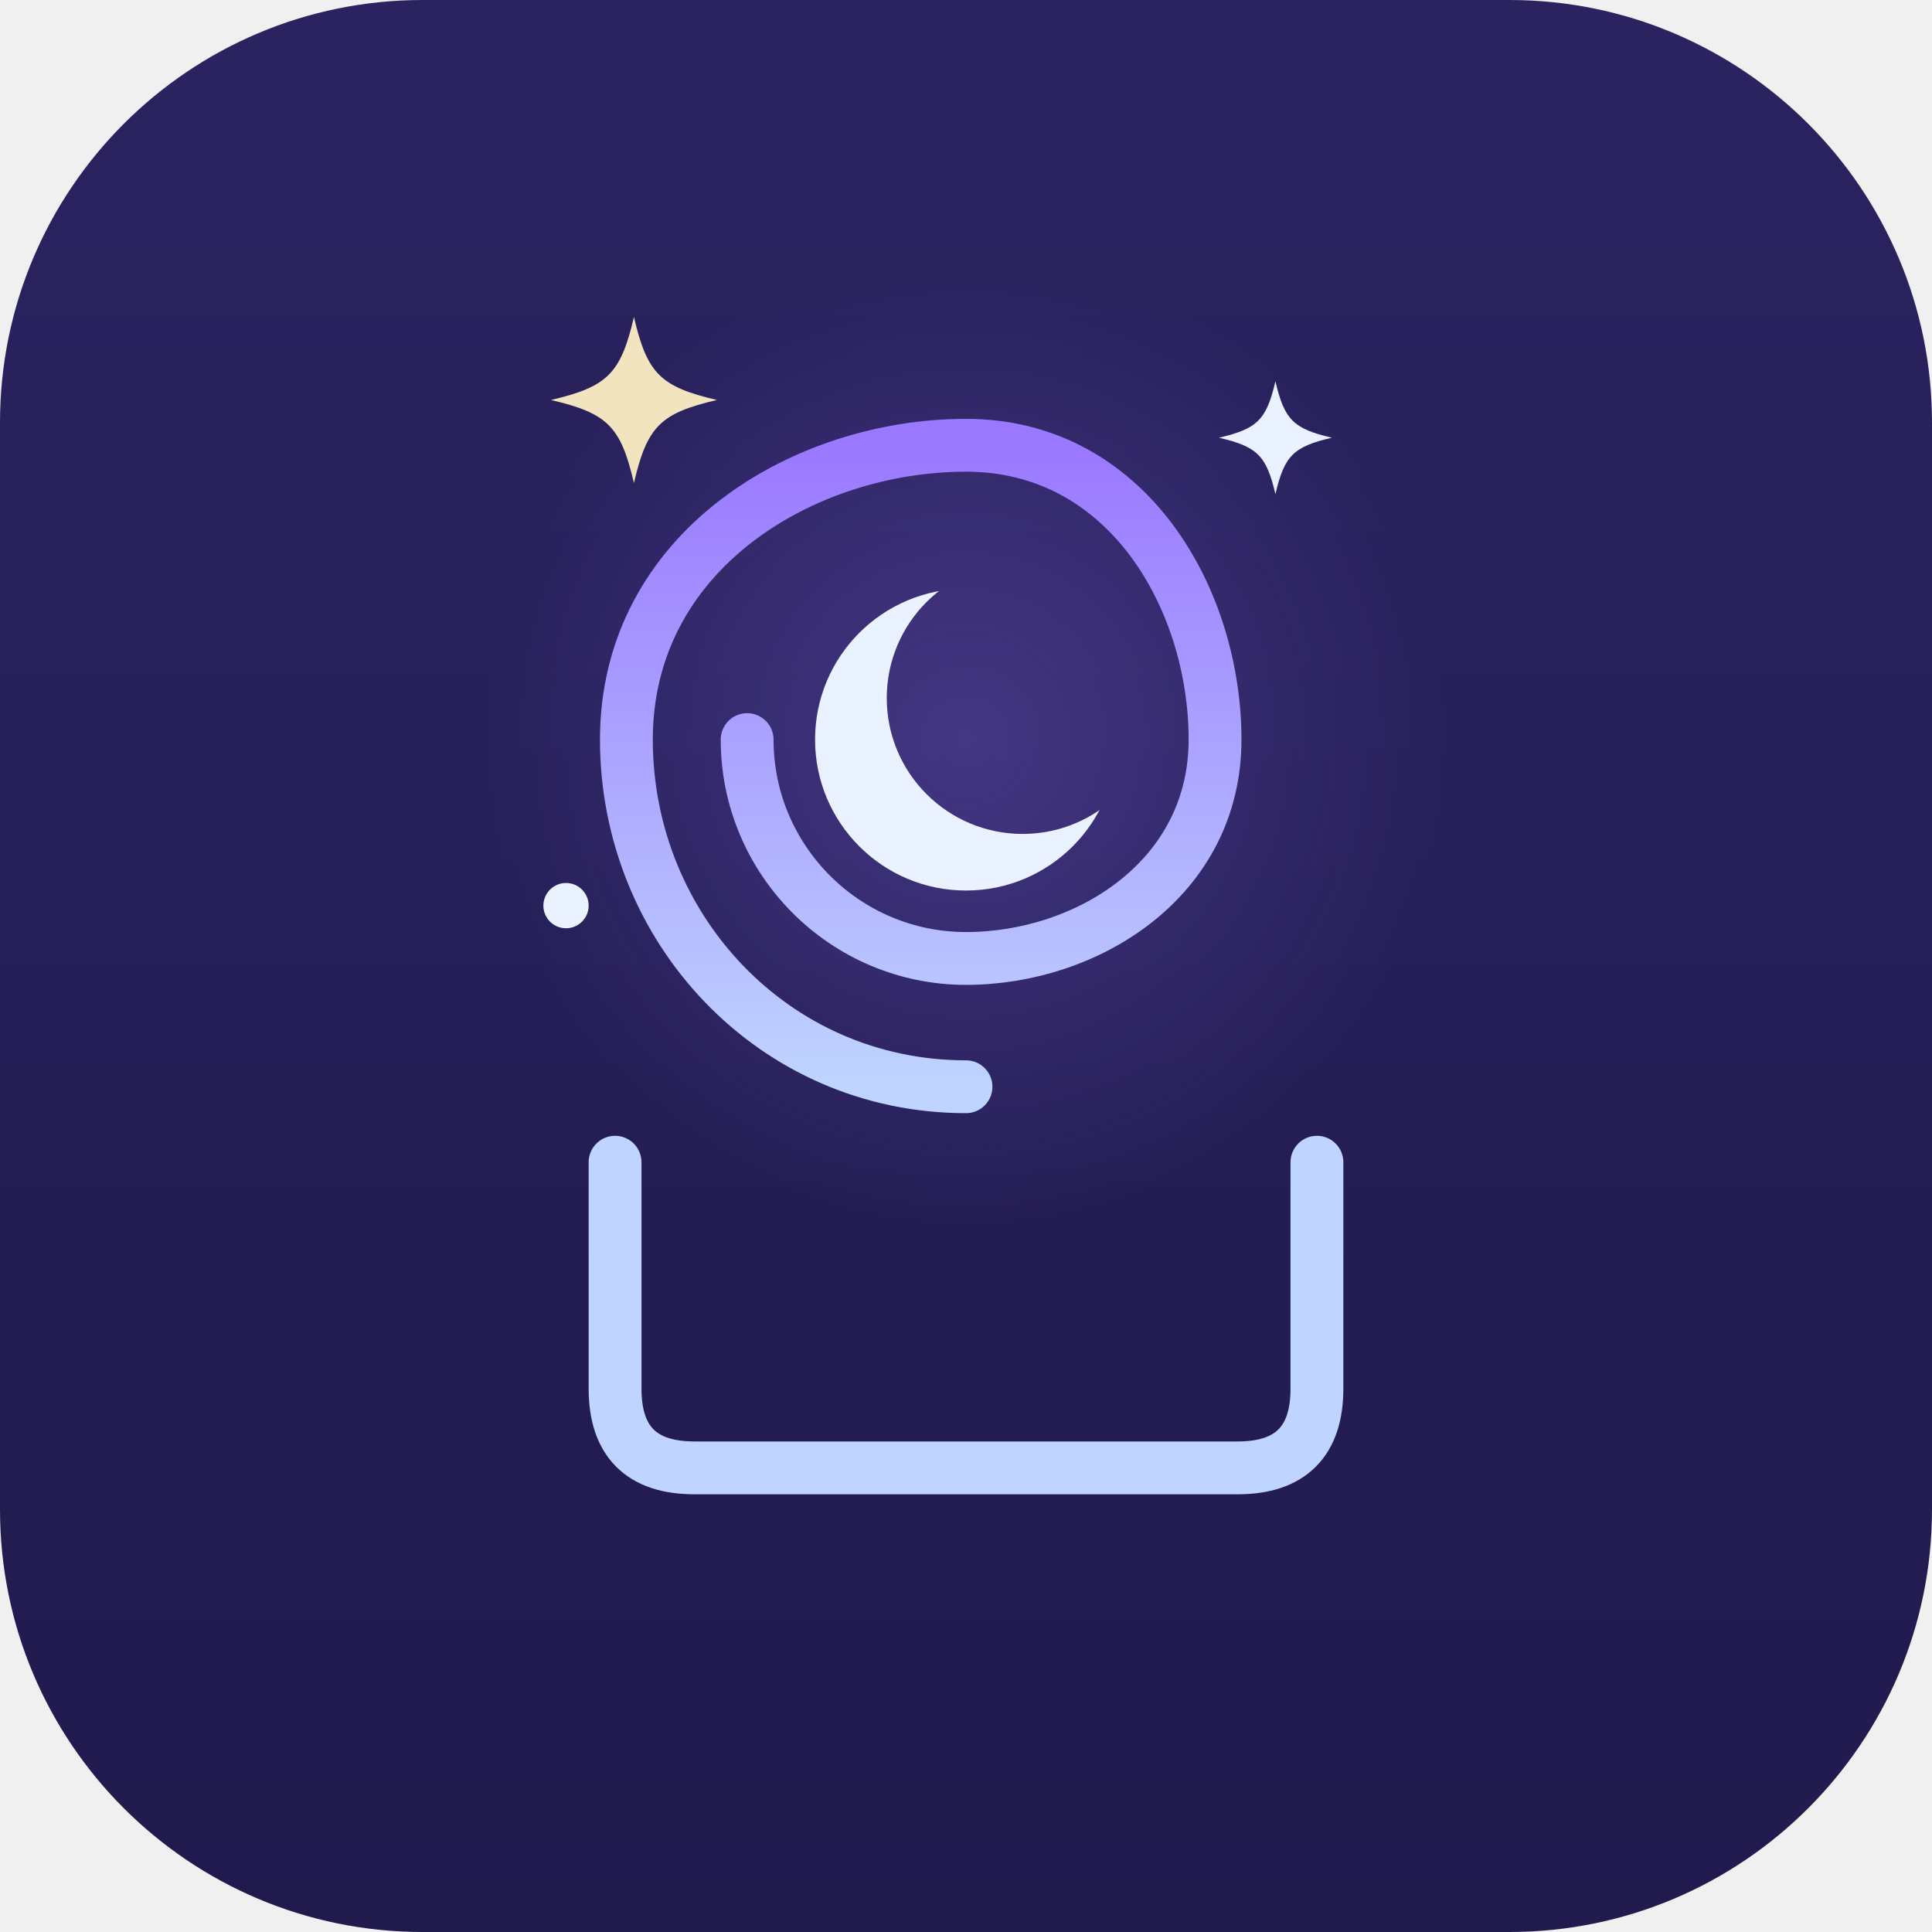
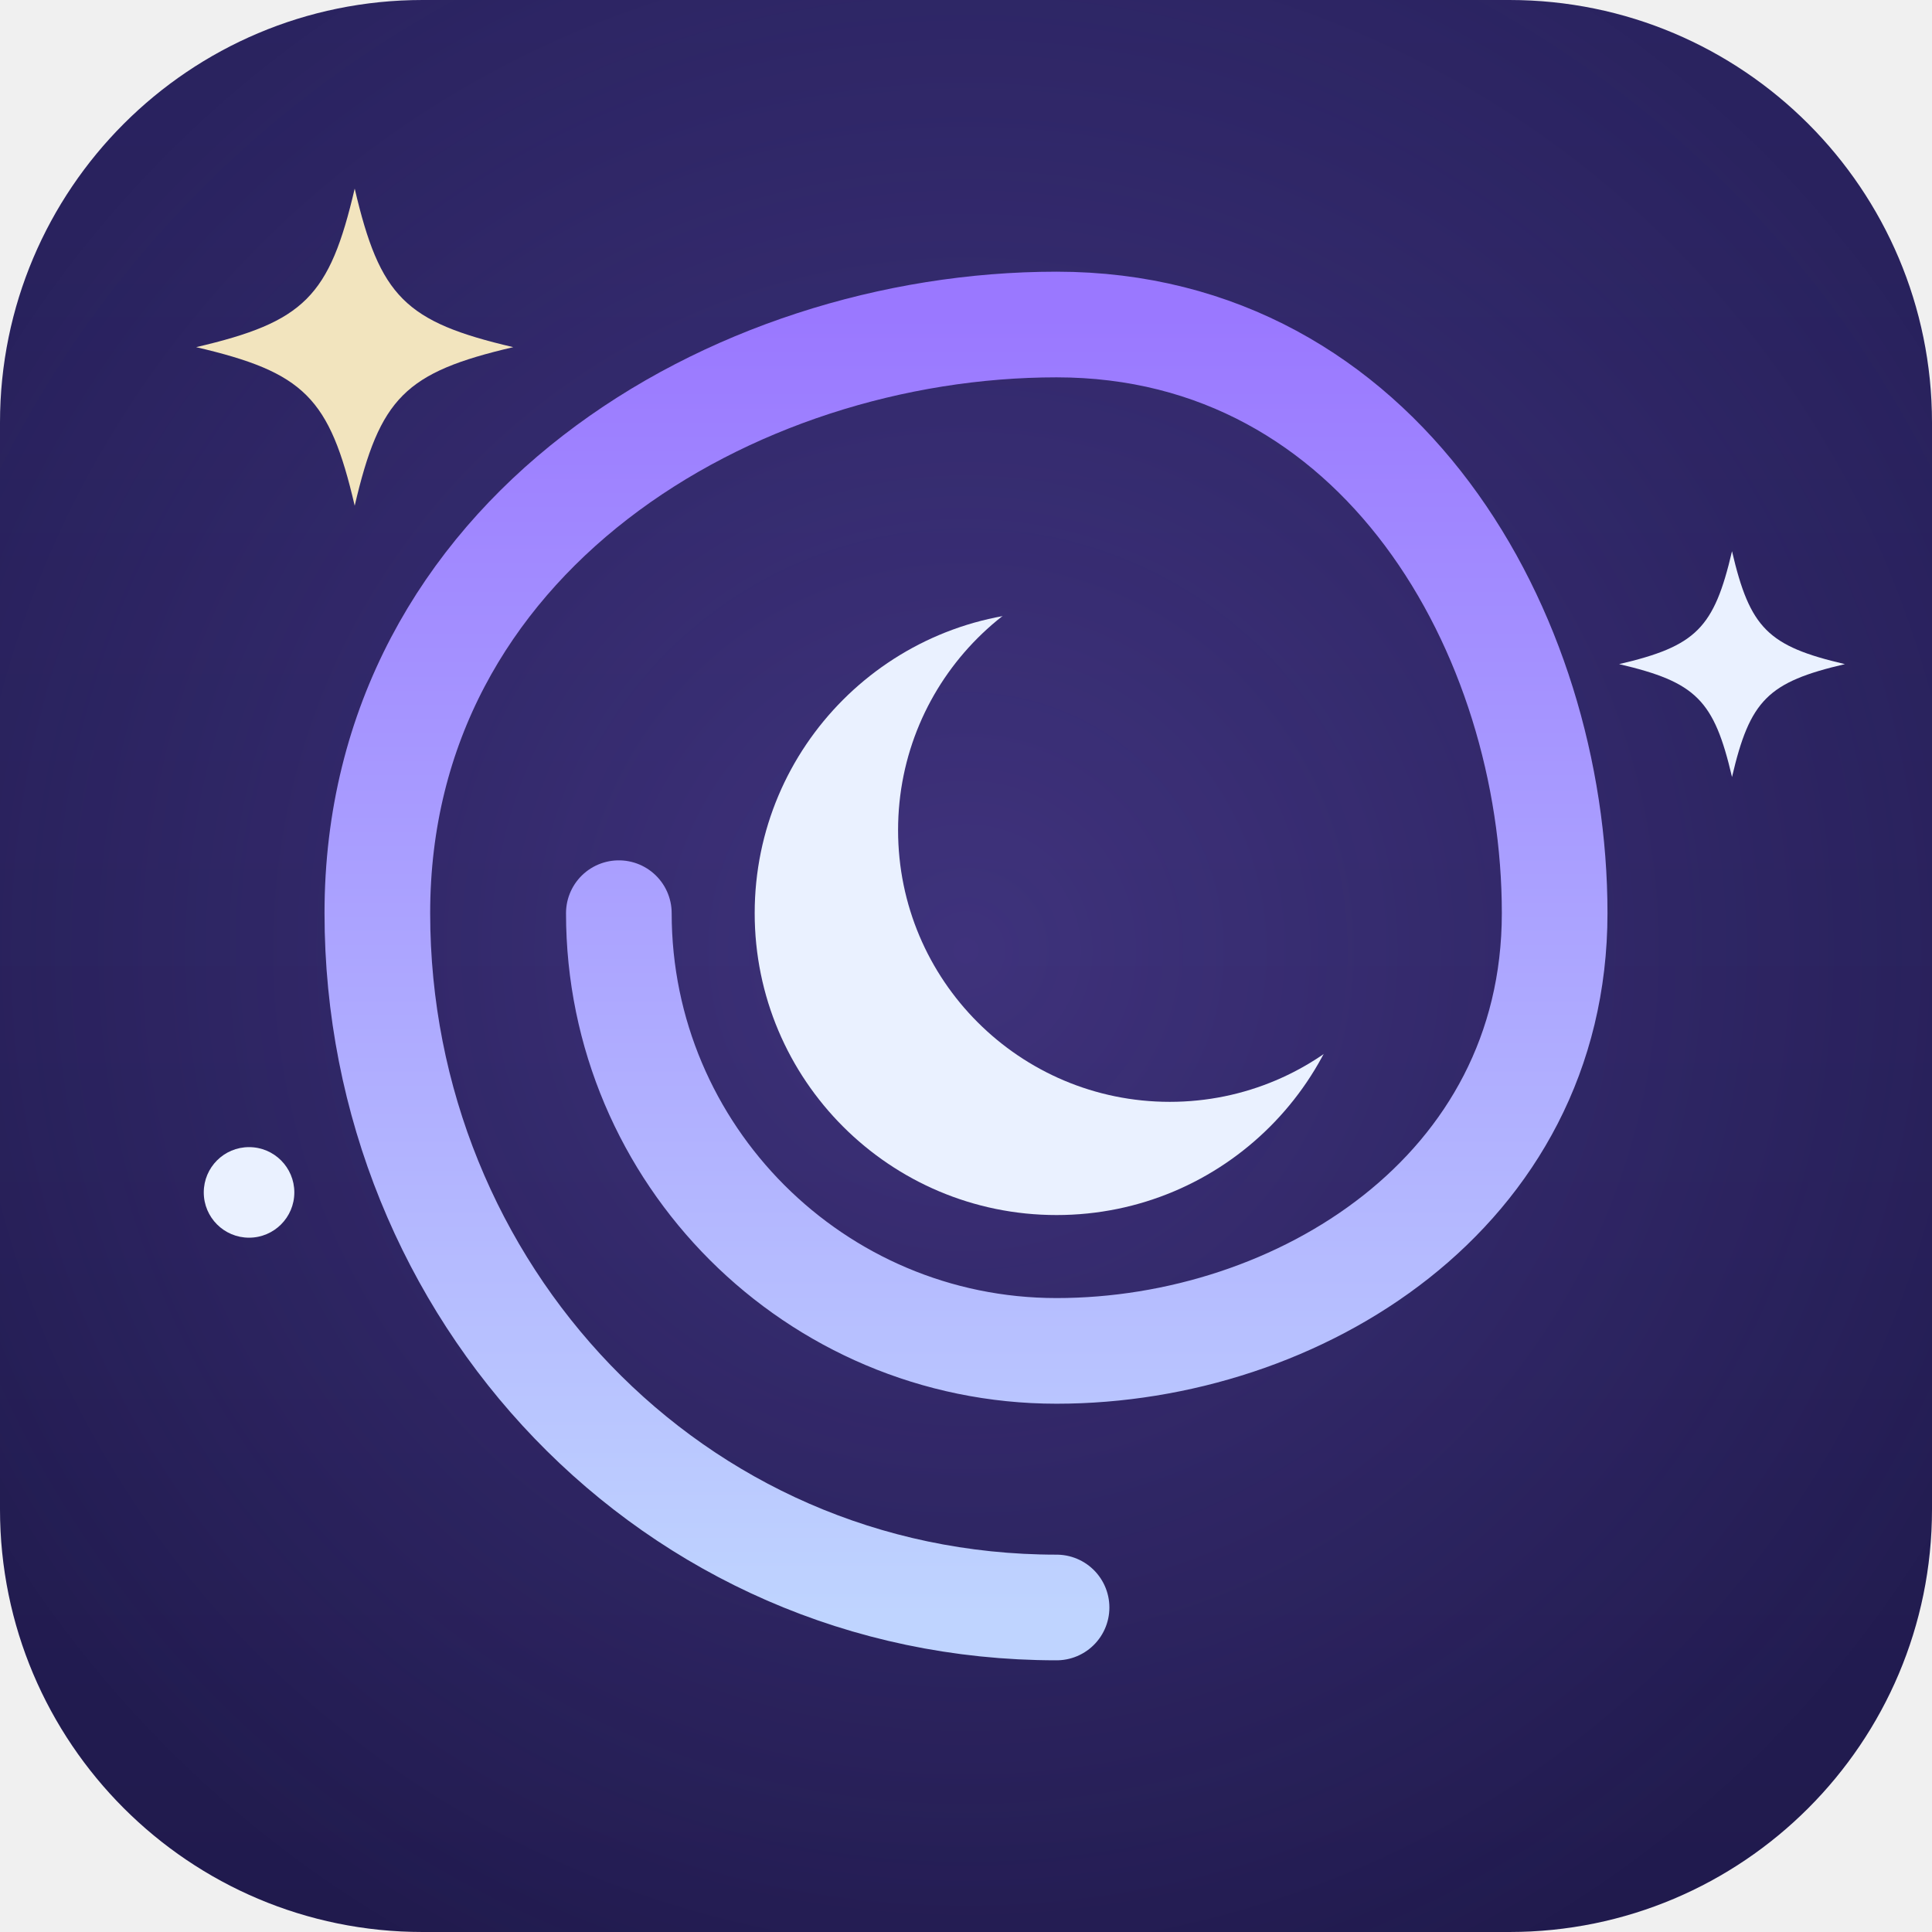
- <svg xmlns="http://www.w3.org/2000/svg" xmlns:xlink="http://www.w3.org/1999/xlink" viewBox="0 0 512 512" width="512" height="512" role="img" aria-label="MoonlyBox LOGO 主标志 · 涌月漩">
+ <svg xmlns="http://www.w3.org/2000/svg" xmlns:xlink="http://www.w3.org/1999/xlink" viewBox="0 0 512 512" width="512" height="512" role="img" aria-label="MoonlyBox 图标 D8 正中构图 · 512 全要素">
  <defs>
-     <linearGradient id="pBg" x1="0" y1="0" x2="0" y2="1">
+     <linearGradient id="d8_512Bg" x1="0" y1="0" x2="0" y2="1">
      <stop offset="0" stop-color="#2A2360" />
      <stop offset="1" stop-color="#201A4D" />
    </linearGradient>
-     <radialGradient id="pGlow">
-       <stop offset="0" stop-color="#9A78FF" stop-opacity="0.26" />
+     <radialGradient id="d8_512Glow">
+       <stop offset="0" stop-color="#9A78FF" stop-opacity="0.22" />
      <stop offset="1" stop-color="#9A78FF" stop-opacity="0" />
    </radialGradient>
-     <linearGradient id="pSwirl" x1="0" y1="1" x2="0" y2="0">
+     <linearGradient id="d8_512Swirl" x1="0" y1="1" x2="0" y2="0">
      <stop offset="0" stop-color="#BFD4FF" />
      <stop offset="1" stop-color="#9A78FF" />
    </linearGradient>
-     <mask id="pMoonMask">
+     <mask id="d8_512M">
      <rect width="512" height="512" fill="#ffffff" />
      <circle cx="271" cy="185" r="36" fill="#000000" />
    </mask>
-     <path id="pStar4" d="M0 -22 C3.5 -7 7 -3.5 22 0 C7 3.5 3.5 7 0 22 C-3.5 7 -7 3.5 -22 0 C-7 -3.5 -3.5 -7 0 -22 Z" />
+     <path id="d8_512Star" d="M0 -22 C3.5 -7 7 -3.5 22 0 C7 3.5 3.5 7 0 22 C-3.5 7 -7 3.5 -22 0 C-7 -3.5 -3.5 -7 0 -22 Z" />
  </defs>
-   <rect width="512" height="512" rx="112" fill="url(#pBg)" />
-   <circle cx="256" cy="196" r="130" fill="url(#pGlow)" />
-   <path d="M163 308 L163 368 Q163 389 184 389 L328 389 Q349 389 349 368 L349 308" fill="none" stroke="#BFD4FF" stroke-width="14" stroke-linecap="round" stroke-linejoin="round" />
-   <path d="M256 288 C205 288 166 246 166 196 C166 146 213 118 256 118 C299 118 322 159 322 196 C322 233 288 254 256 254 C224 254 198 228 198 196" fill="none" stroke="url(#pSwirl)" stroke-width="14" stroke-linecap="round" />
-   <circle cx="256" cy="196" r="40" fill="#EAF1FF" mask="url(#pMoonMask)" />
-   <use xlink:href="#pStar4" href="#pStar4" transform="translate(168 106)" fill="#F2E4BE" />
-   <use xlink:href="#pStar4" href="#pStar4" transform="translate(338 116) scale(0.68)" fill="#EAF1FF" />
-   <circle cx="150" cy="240" r="6" fill="#EAF1FF" />
+   <rect width="512" height="512" rx="112" fill="url(#d8_512Bg)" />
+   <circle cx="256" cy="252" r="299" fill="url(#d8_512Glow)" />
+   <g transform="translate(-232.0 -150.0) scale(2.00)">
+     <path d="M256 288 C205 288 166 246 166 196 C166 146 213 118 256 118 C299 118 322 159 322 196 C322 233 288 254 256 254 C224 254 198 228 198 196" fill="none" stroke="url(#d8_512Swirl)" stroke-width="14" stroke-linecap="round" />
+     <circle cx="256" cy="196" r="40" fill="#EAF1FF" mask="url(#d8_512M)" />
+   </g>
+   <use xlink:href="#d8_512Star" href="#d8_512Star" transform="translate(94 92) scale(1.91)" fill="#F2E4BE" />
+   <use xlink:href="#d8_512Star" href="#d8_512Star" transform="translate(459 176) scale(1.36)" fill="#EAF1FF" />
+   <circle cx="66" cy="316" r="12" fill="#EAF1FF" />
</svg>
